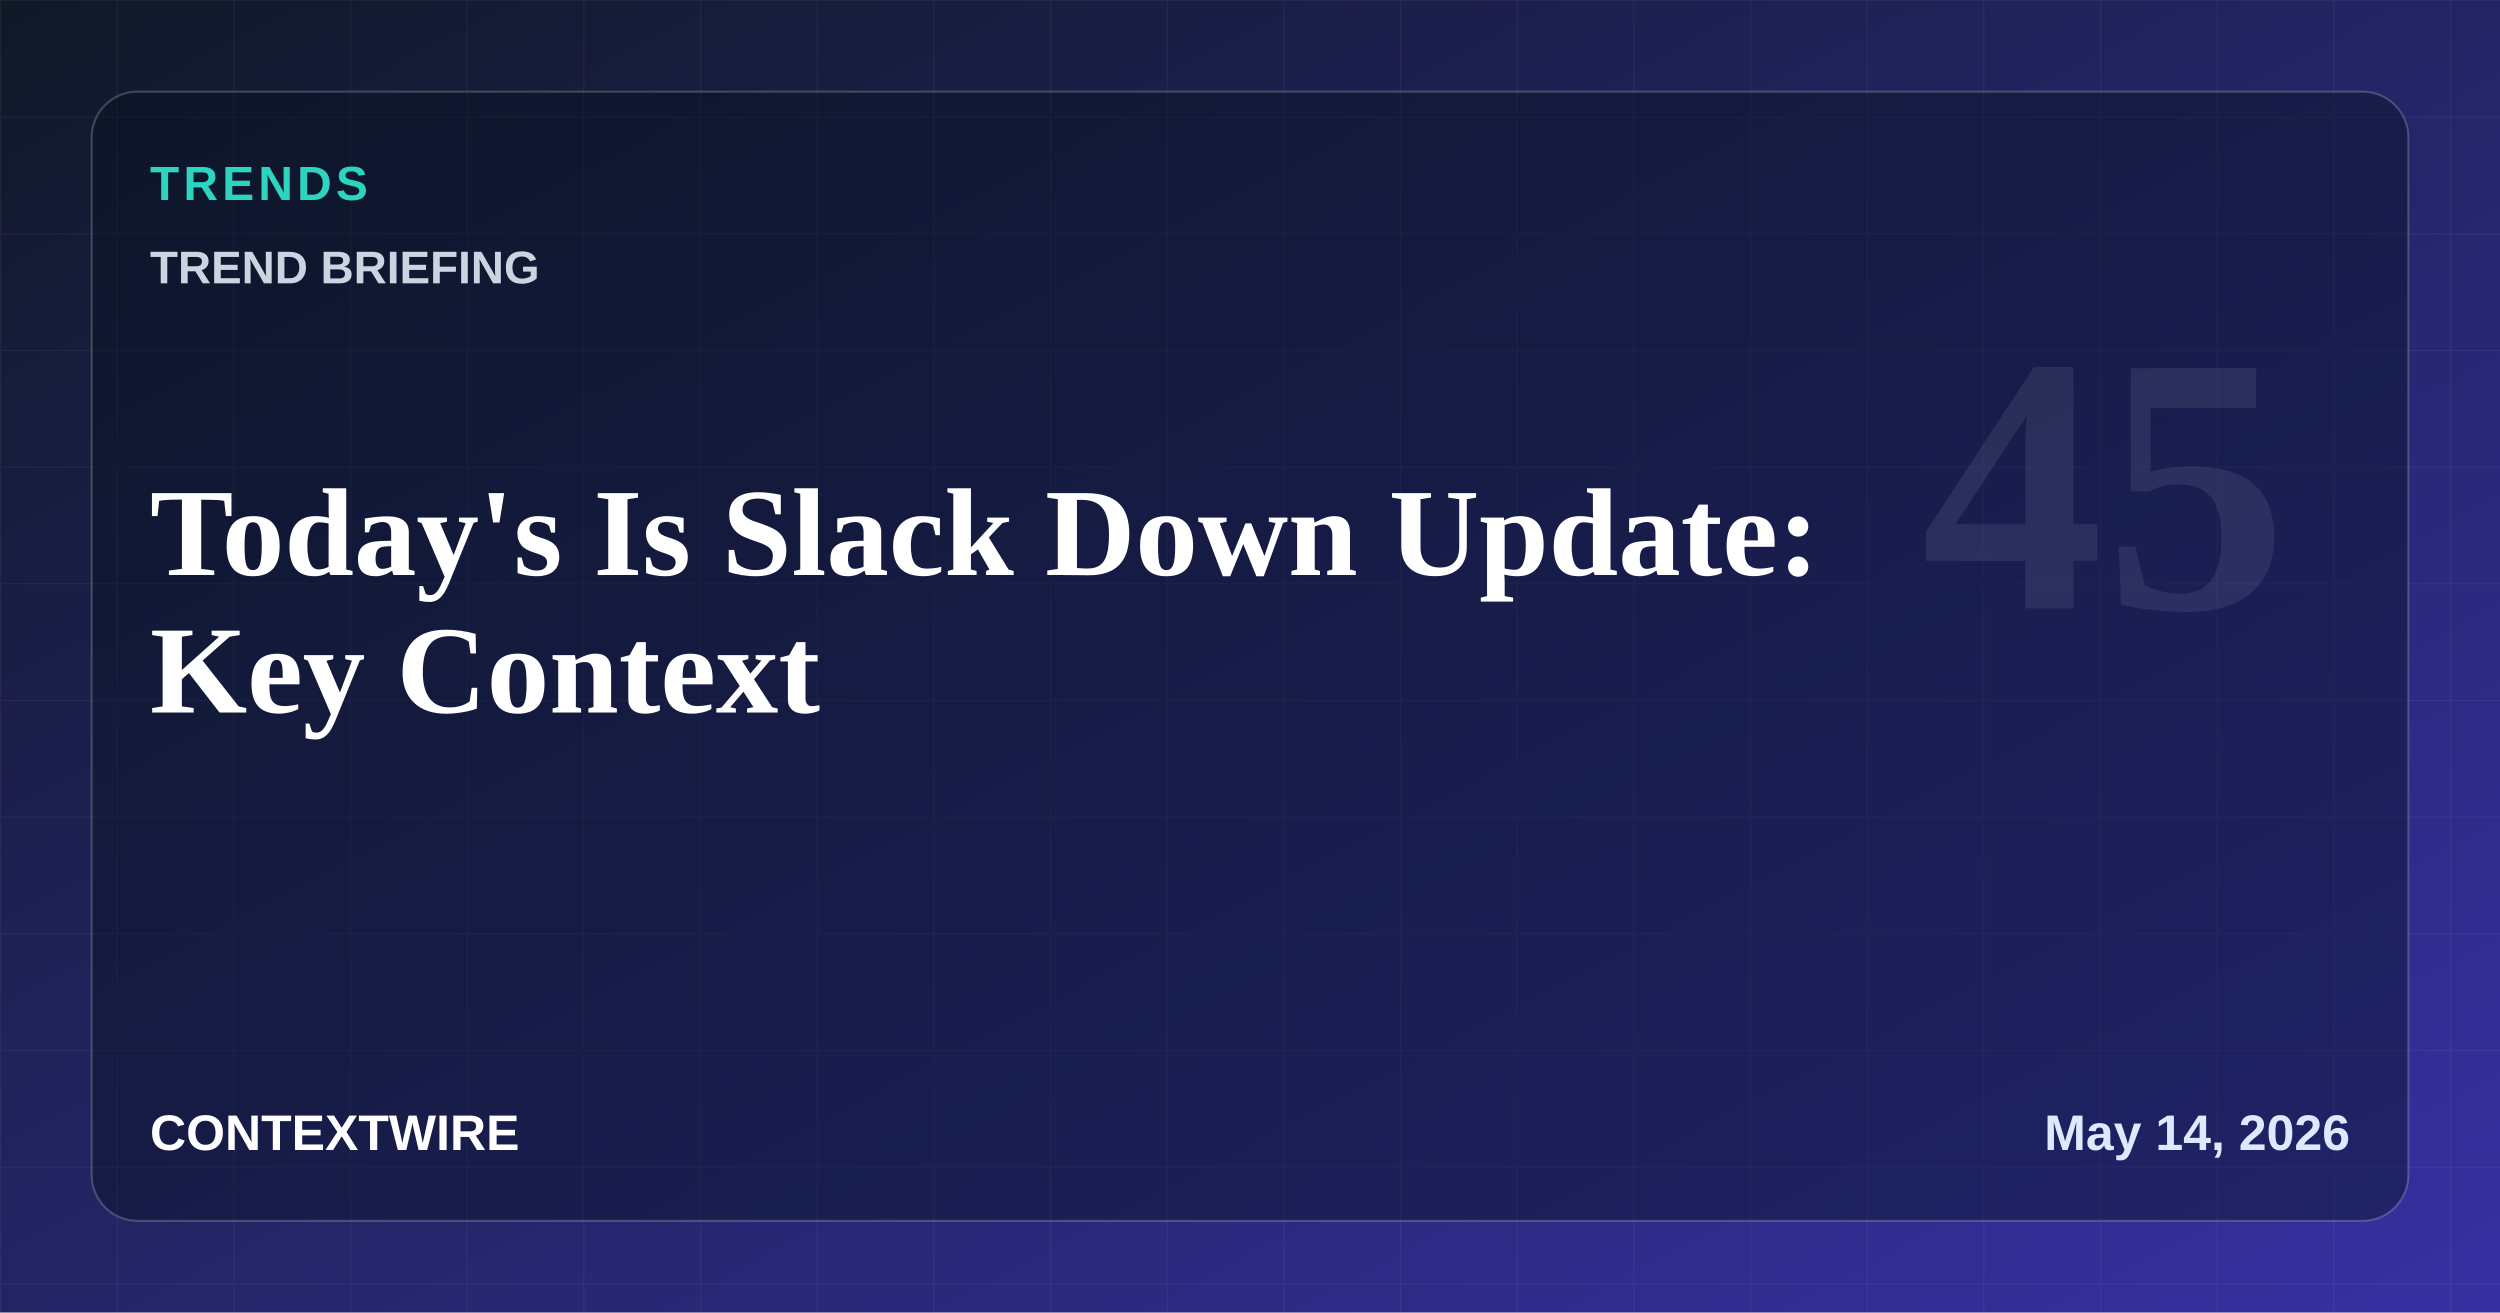
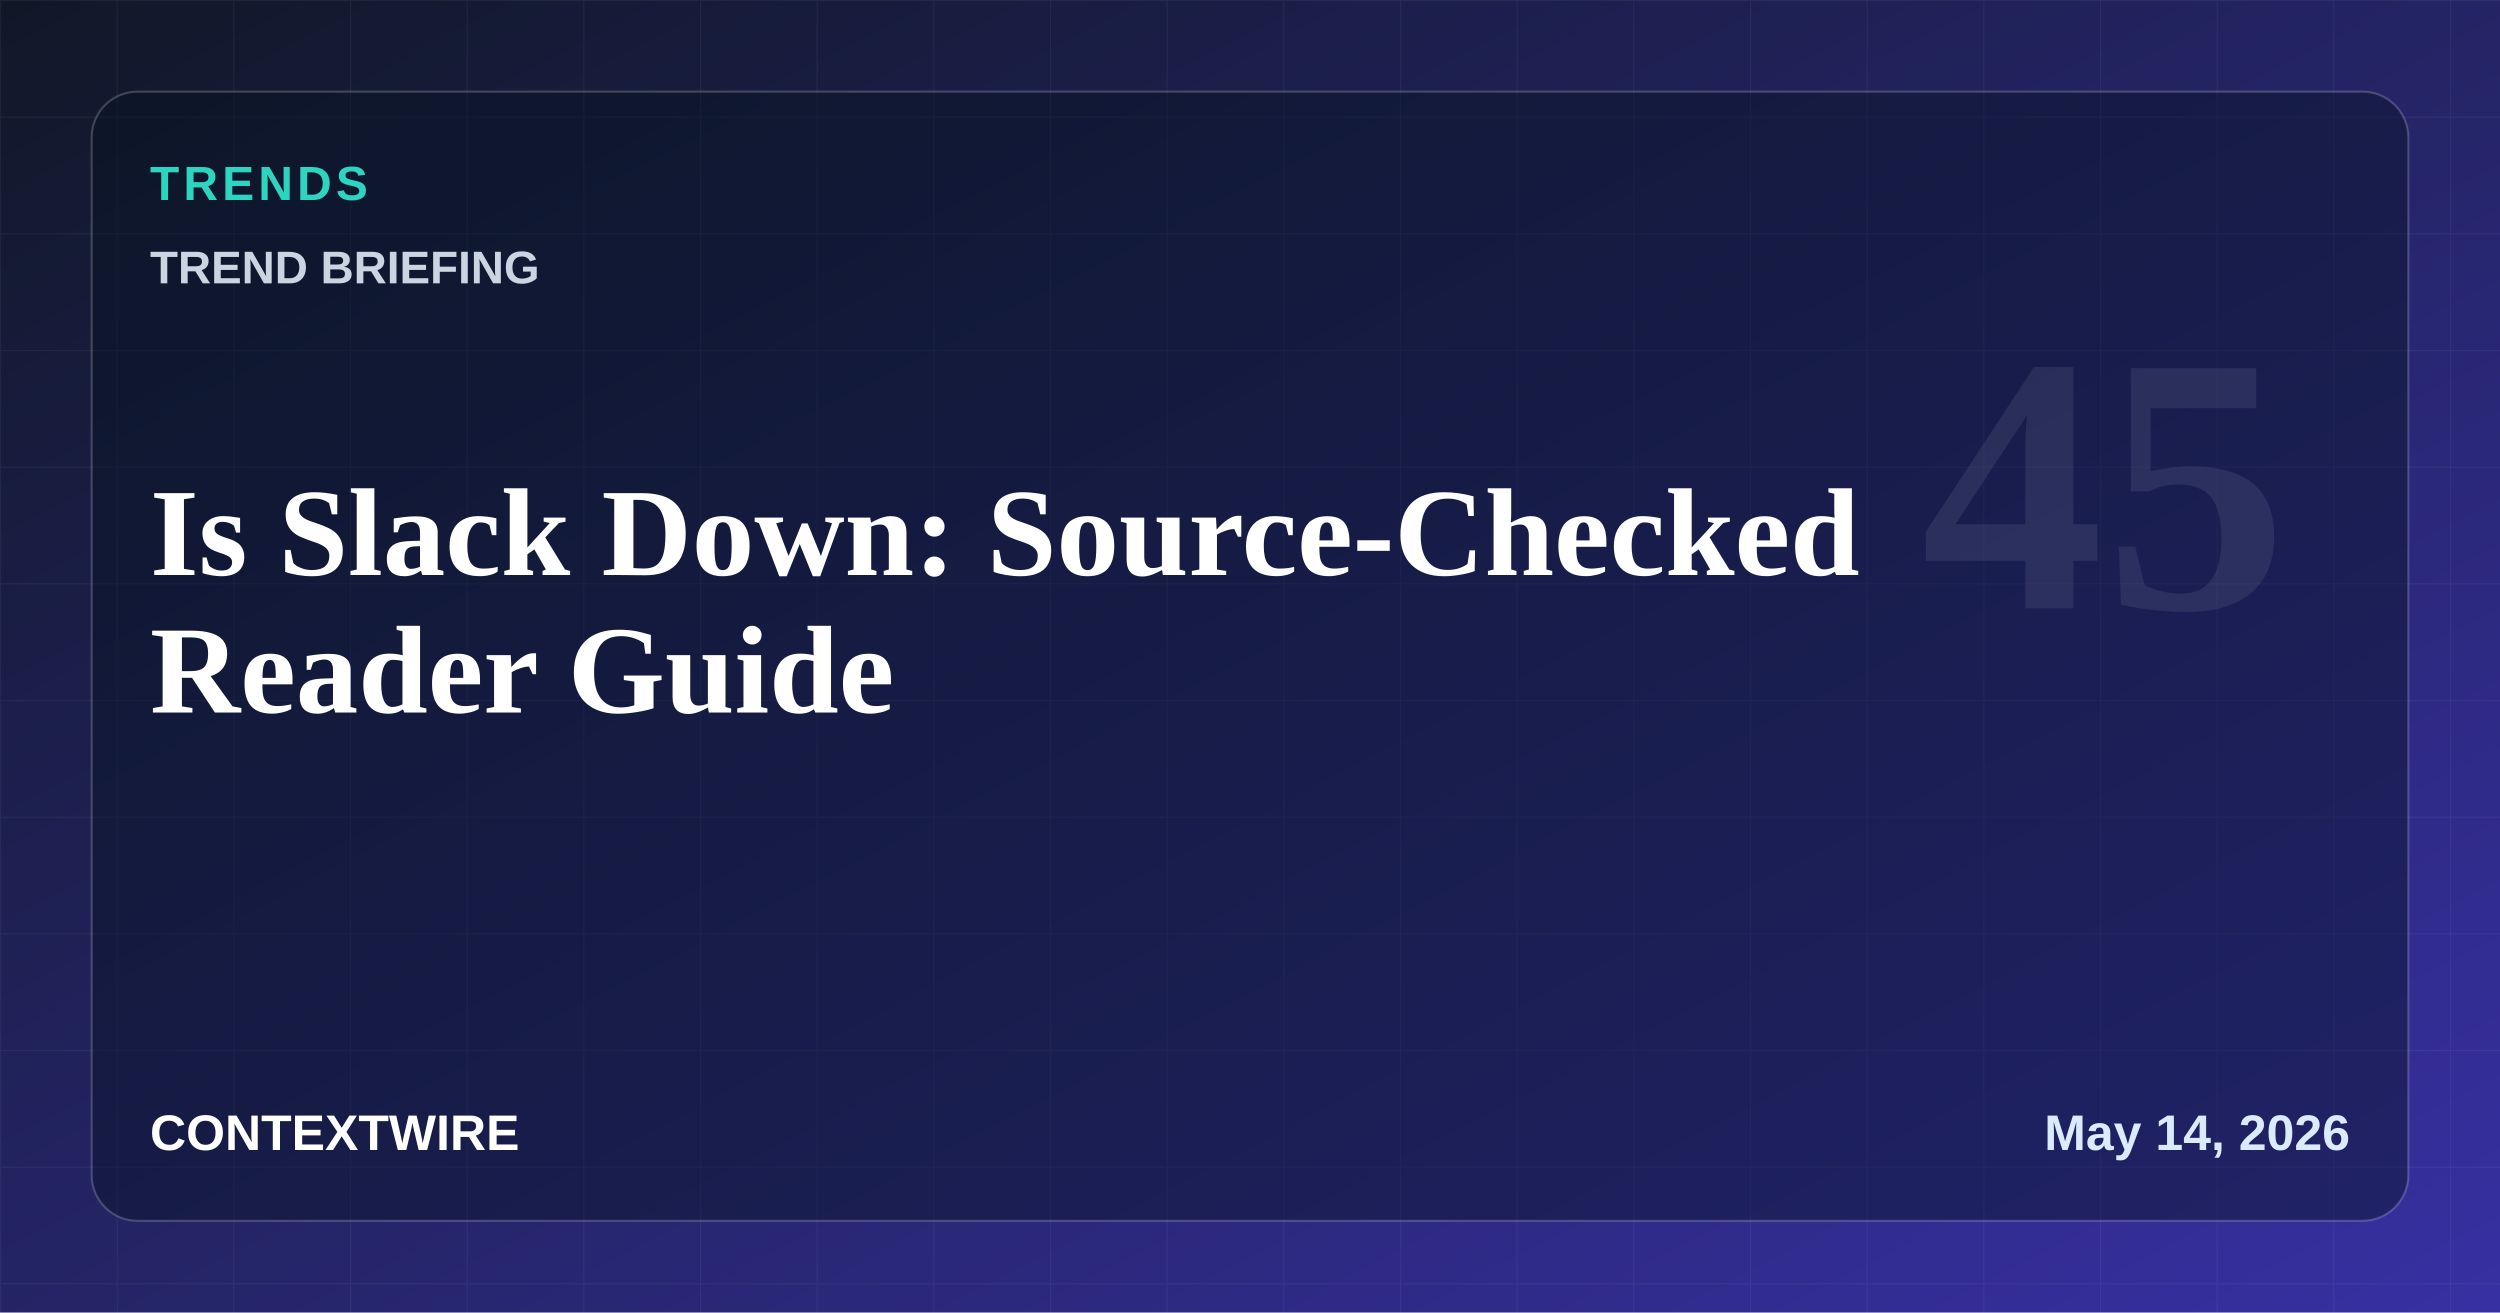
- <svg xmlns="http://www.w3.org/2000/svg" width="1200" height="630" viewBox="0 0 1200 630" role="img" aria-label="Today's Is Slack Down Update: Key Context">
+ <svg xmlns="http://www.w3.org/2000/svg" width="1200" height="630" viewBox="0 0 1200 630" role="img" aria-label="Is Slack Down: Source-Checked Reader Guide">
  <defs>
    <linearGradient id="bg" x1="0" y1="0" x2="1" y2="1">
      <stop offset="0" stop-color="#101827" />
      <stop offset="1" stop-color="#3730a3" />
    </linearGradient>
    <pattern id="grid" width="56" height="56" patternUnits="userSpaceOnUse">
      <path d="M56 0H0v56" fill="none" stroke="#ffffff" stroke-opacity=".08" stroke-width="1" />
    </pattern>
  </defs>
  <rect width="1200" height="630" fill="url(#bg)" />
  <rect width="1200" height="630" fill="url(#grid)" opacity=".65" />
  <rect x="44" y="44" width="1112" height="542" rx="22" fill="#07111f" fill-opacity=".42" stroke="#ffffff" stroke-opacity=".2" />
  <text x="72" y="96" font-family="Arial, Helvetica, sans-serif" font-size="23" font-weight="800" fill="#2dd4bf" letter-spacing="2">TRENDS</text>
  <text x="72" y="136" font-family="Arial, Helvetica, sans-serif" font-size="22" font-weight="700" fill="#cbd5e1">TREND BRIEFING</text>
-   <text x="72" y="276" font-family="Georgia, 'Times New Roman', serif" font-size="60" font-weight="700" fill="#ffffff">Today's Is Slack Down Update:</text>
-   <text x="72" y="342" font-family="Georgia, 'Times New Roman', serif" font-size="60" font-weight="700" fill="#ffffff">Key Context</text>
+   <text x="72" y="276" font-family="Georgia, 'Times New Roman', serif" font-size="60" font-weight="700" fill="#ffffff">Is Slack Down: Source-Checked</text>
+   <text x="72" y="342" font-family="Georgia, 'Times New Roman', serif" font-size="60" font-weight="700" fill="#ffffff">Reader Guide</text>
  <text x="72" y="552" font-family="Arial, Helvetica, sans-serif" font-size="24" font-weight="800" fill="#ffffff">CONTEXTWIRE</text>
  <text x="1128" y="552" text-anchor="end" font-family="Arial, Helvetica, sans-serif" font-size="24" font-weight="700" fill="#dbeafe">May 14, 2026</text>
  <text x="1010" y="292" text-anchor="middle" font-family="Georgia, 'Times New Roman', serif" font-size="176" font-weight="700" fill="#ffffff" opacity=".08">45</text>
</svg>
